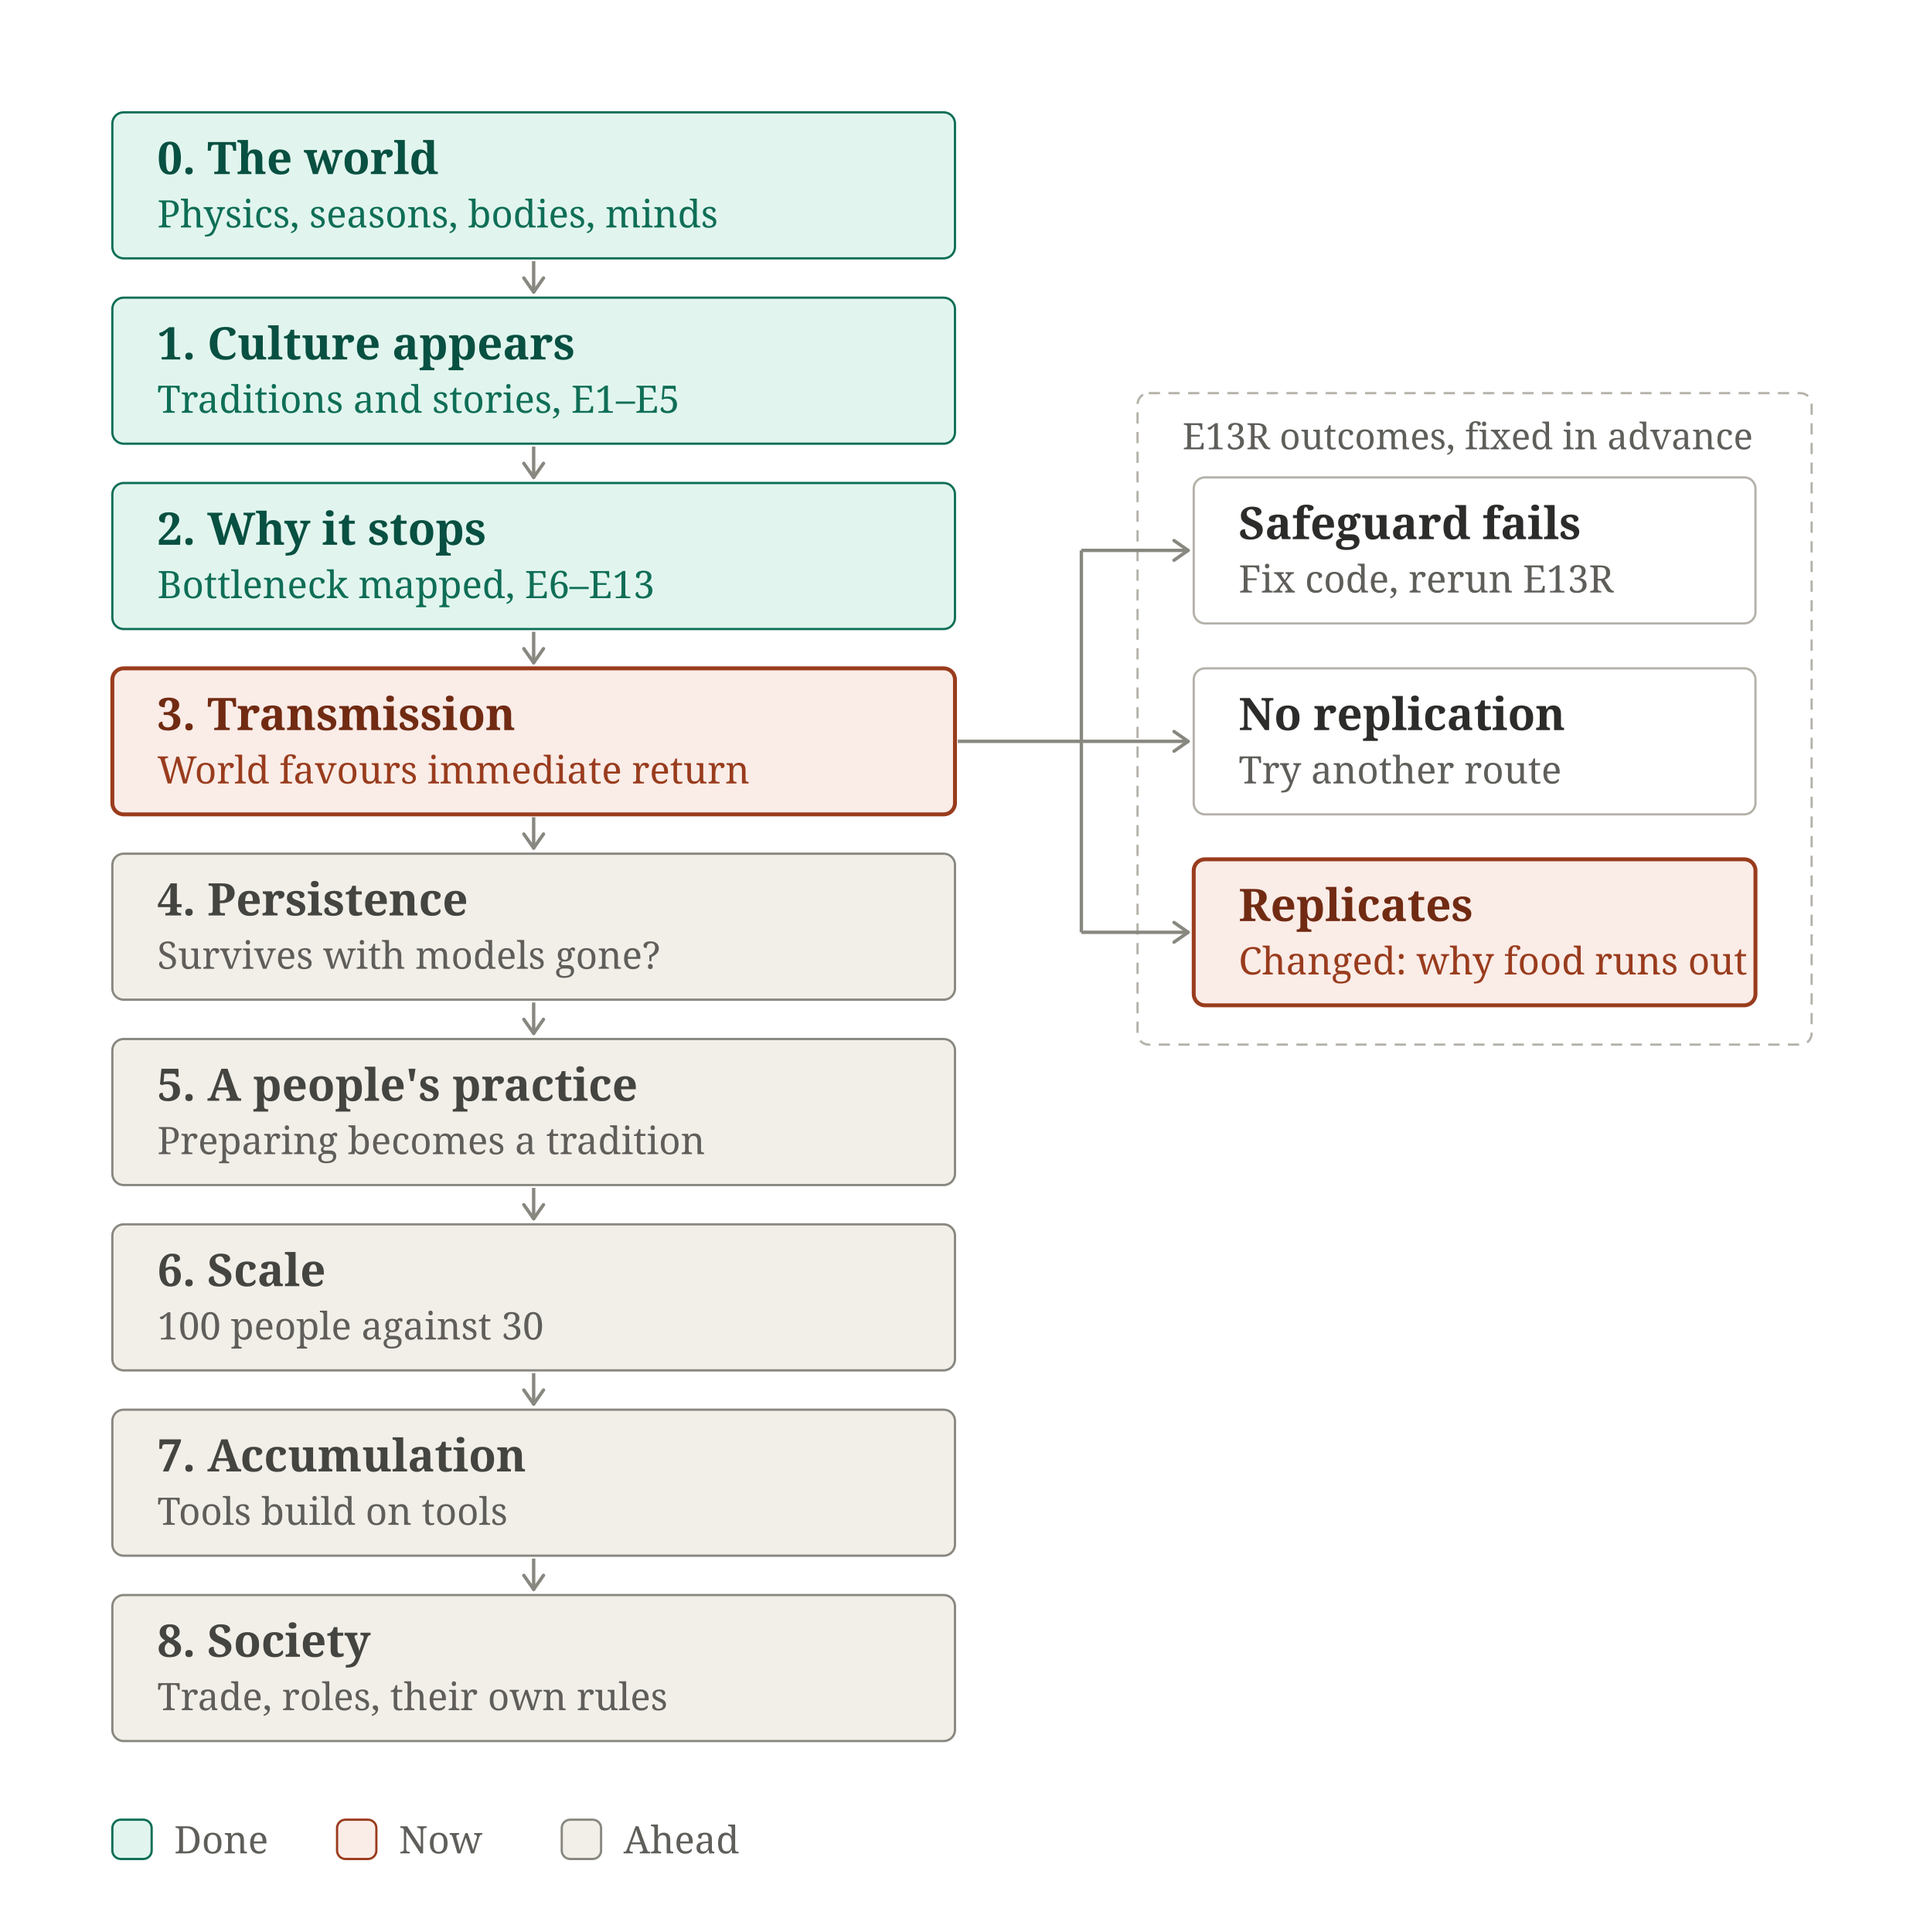
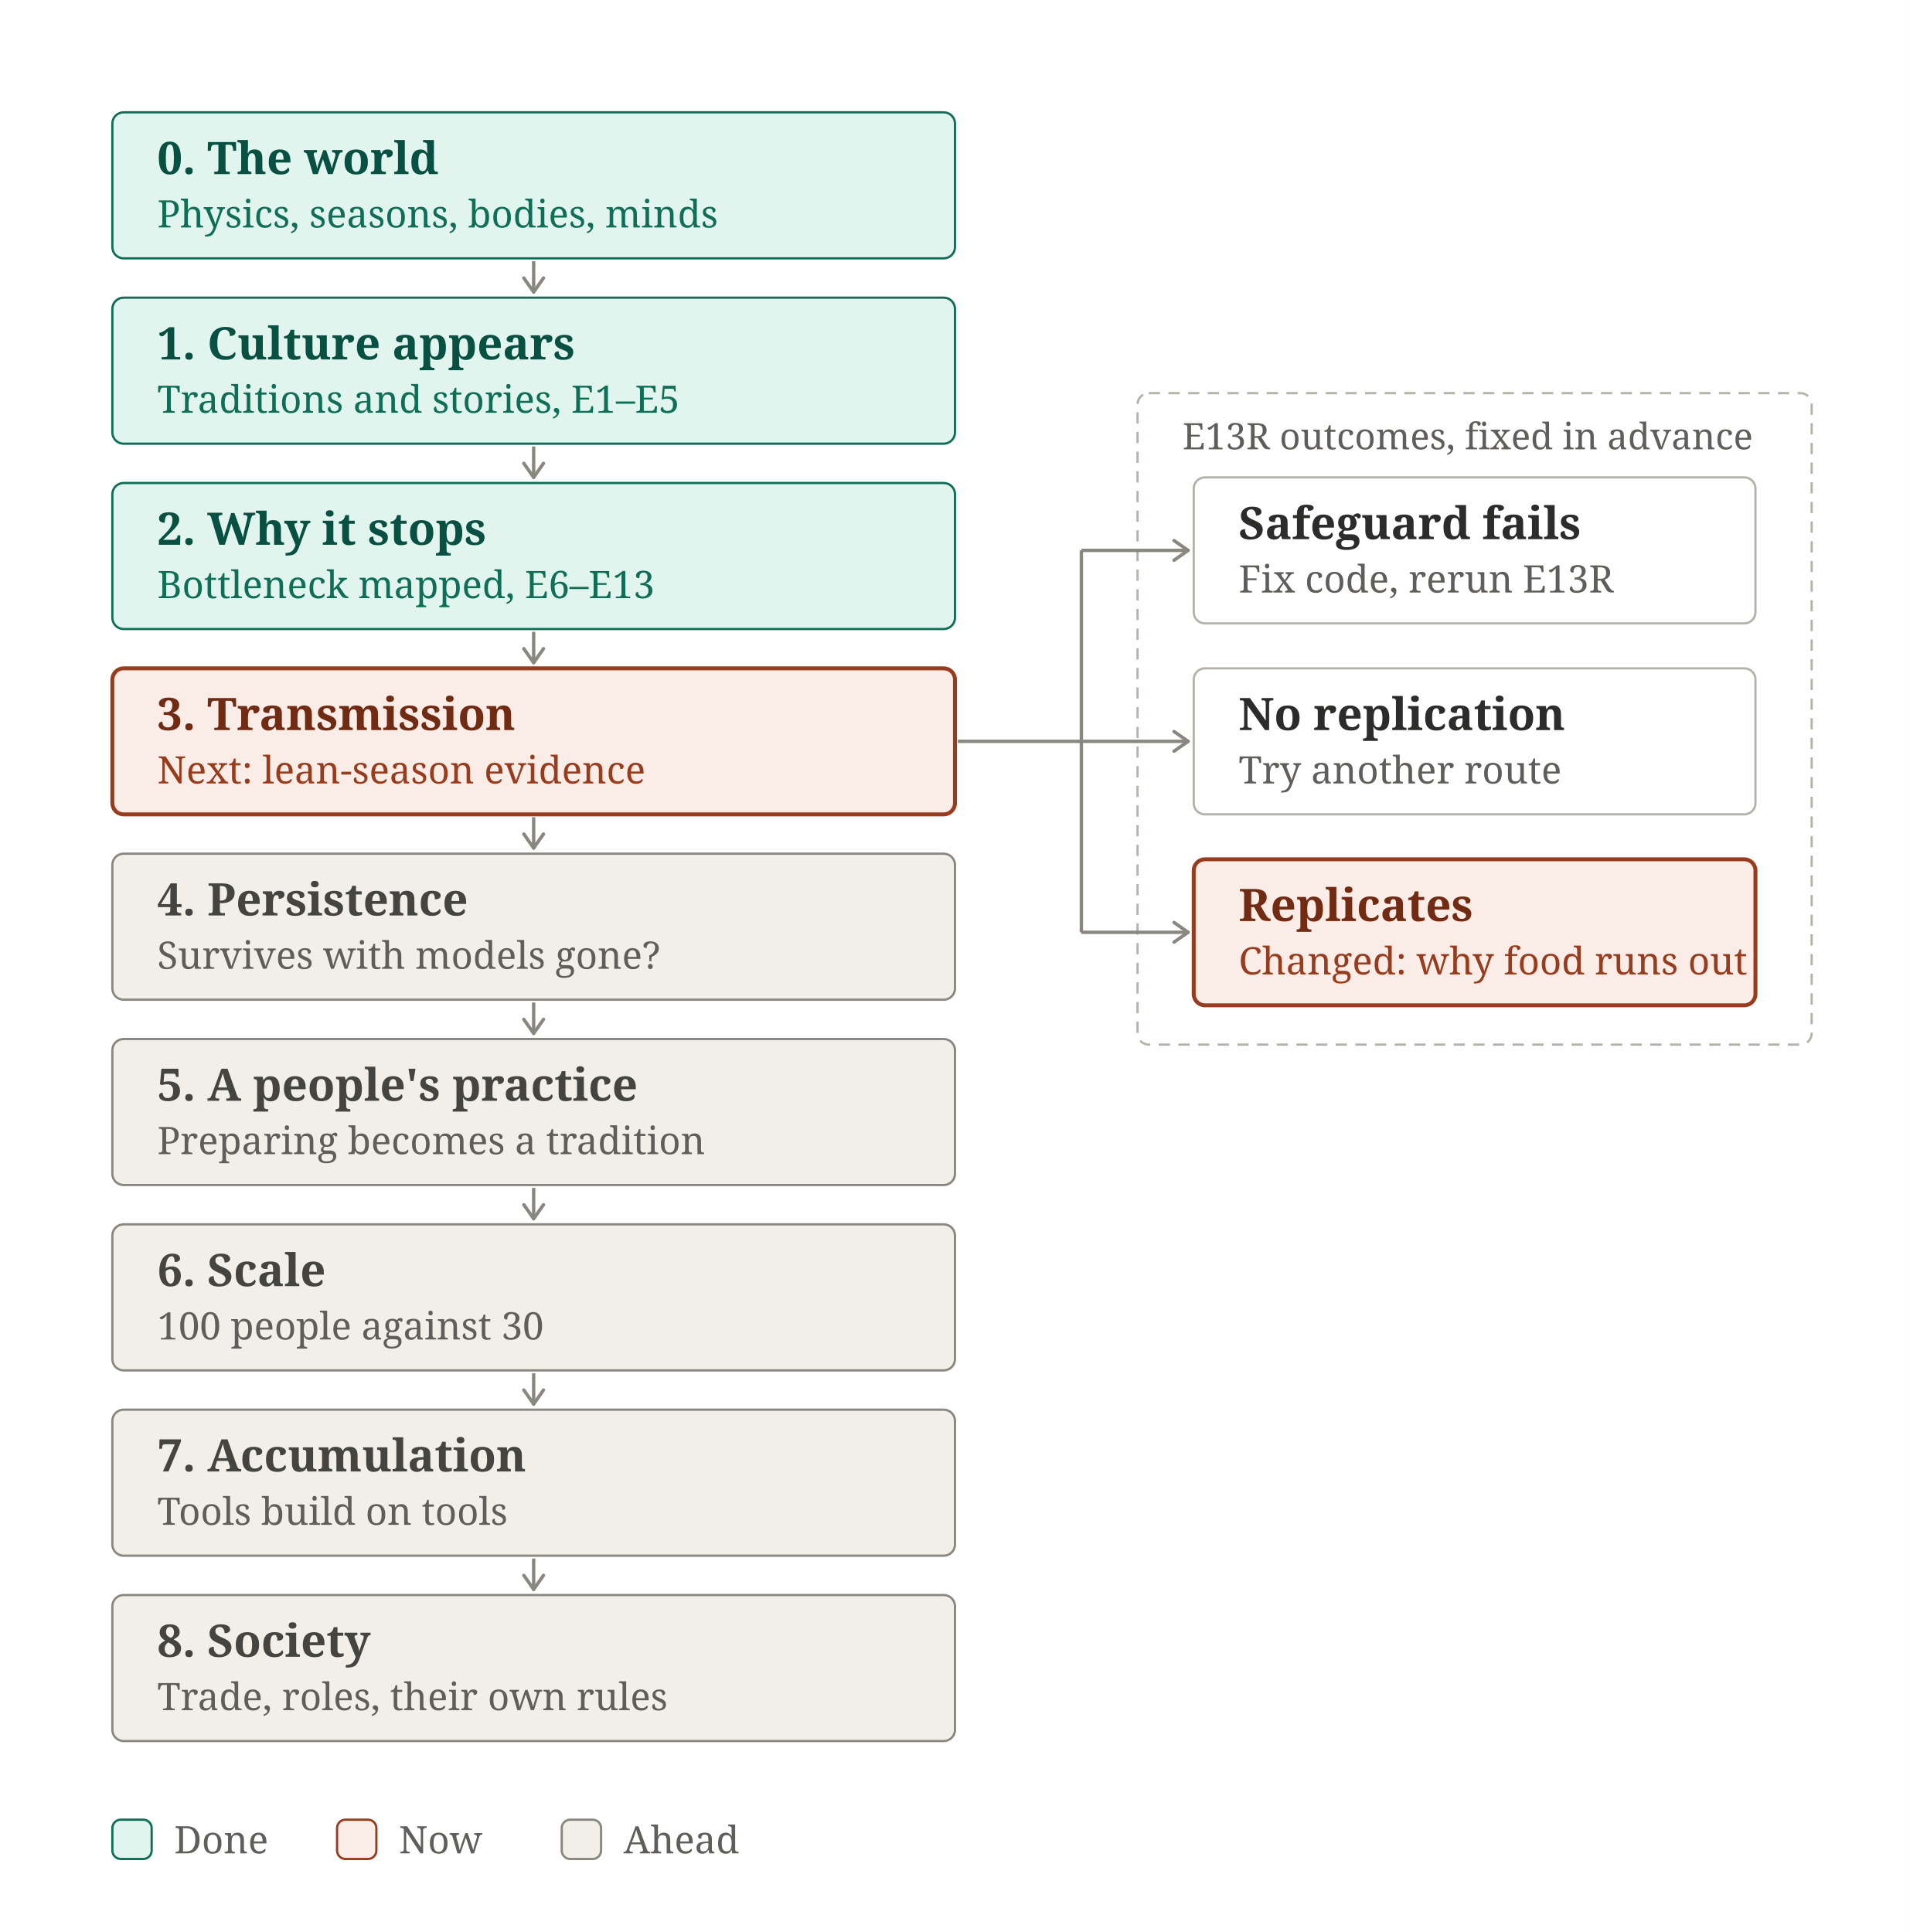
<svg xmlns="http://www.w3.org/2000/svg" width="680" height="688" viewBox="0 0 680 688" font-family="Garamond, Georgia, serif" role="img">
  <rect width="680" height="688" fill="#FFFFFF" />
  <rect x="405" y="140" width="240" height="232" rx="4" fill="none" stroke="#B4B2A9" stroke-width="0.8" stroke-dasharray="4 3" />
  <text x="421" y="160" font-size="13" fill="#5F5E5A">E13R outcomes, fixed in advance</text>
  <line x1="190" y1="93" x2="190" y2="104" stroke="#888780" stroke-width="1.2" />
  <line x1="186.5" y1="99.0" x2="190" y2="104" stroke="#888780" stroke-width="1.2" stroke-linecap="round" />
  <line x1="193.5" y1="99.0" x2="190" y2="104" stroke="#888780" stroke-width="1.2" stroke-linecap="round" />
  <line x1="190" y1="159" x2="190" y2="170" stroke="#888780" stroke-width="1.2" />
  <line x1="186.5" y1="165.0" x2="190" y2="170" stroke="#888780" stroke-width="1.2" stroke-linecap="round" />
  <line x1="193.5" y1="165.0" x2="190" y2="170" stroke="#888780" stroke-width="1.2" stroke-linecap="round" />
  <line x1="190" y1="225" x2="190" y2="236" stroke="#888780" stroke-width="1.2" />
  <line x1="186.5" y1="231.0" x2="190" y2="236" stroke="#888780" stroke-width="1.2" stroke-linecap="round" />
  <line x1="193.5" y1="231.0" x2="190" y2="236" stroke="#888780" stroke-width="1.2" stroke-linecap="round" />
  <line x1="190" y1="291" x2="190" y2="302" stroke="#888780" stroke-width="1.2" />
  <line x1="186.5" y1="297.0" x2="190" y2="302" stroke="#888780" stroke-width="1.2" stroke-linecap="round" />
  <line x1="193.5" y1="297.0" x2="190" y2="302" stroke="#888780" stroke-width="1.2" stroke-linecap="round" />
  <line x1="190" y1="357" x2="190" y2="368" stroke="#888780" stroke-width="1.2" />
  <line x1="186.5" y1="363.0" x2="190" y2="368" stroke="#888780" stroke-width="1.2" stroke-linecap="round" />
  <line x1="193.5" y1="363.0" x2="190" y2="368" stroke="#888780" stroke-width="1.2" stroke-linecap="round" />
  <line x1="190" y1="423" x2="190" y2="434" stroke="#888780" stroke-width="1.2" />
  <line x1="186.5" y1="429.0" x2="190" y2="434" stroke="#888780" stroke-width="1.2" stroke-linecap="round" />
  <line x1="193.5" y1="429.0" x2="190" y2="434" stroke="#888780" stroke-width="1.2" stroke-linecap="round" />
  <line x1="190" y1="489" x2="190" y2="500" stroke="#888780" stroke-width="1.2" />
  <line x1="186.5" y1="495.0" x2="190" y2="500" stroke="#888780" stroke-width="1.2" stroke-linecap="round" />
  <line x1="193.5" y1="495.0" x2="190" y2="500" stroke="#888780" stroke-width="1.2" stroke-linecap="round" />
  <line x1="190" y1="555" x2="190" y2="566" stroke="#888780" stroke-width="1.2" />
  <line x1="186.5" y1="561.0" x2="190" y2="566" stroke="#888780" stroke-width="1.2" stroke-linecap="round" />
  <line x1="193.5" y1="561.0" x2="190" y2="566" stroke="#888780" stroke-width="1.2" stroke-linecap="round" />
  <line x1="341" y1="264" x2="385" y2="264" stroke="#888780" stroke-width="1.2" />
  <line x1="385" y1="196" x2="385" y2="332" stroke="#888780" stroke-width="1.2" />
  <line x1="385" y1="196" x2="423" y2="196" stroke="#888780" stroke-width="1.2" />
  <line x1="418.0" y1="199.5" x2="423" y2="196" stroke="#888780" stroke-width="1.2" stroke-linecap="round" />
  <line x1="418.0" y1="192.5" x2="423" y2="196" stroke="#888780" stroke-width="1.2" stroke-linecap="round" />
  <line x1="385" y1="264" x2="423" y2="264" stroke="#888780" stroke-width="1.2" />
  <line x1="418.0" y1="267.5" x2="423" y2="264" stroke="#888780" stroke-width="1.2" stroke-linecap="round" />
  <line x1="418.0" y1="260.5" x2="423" y2="264" stroke="#888780" stroke-width="1.2" stroke-linecap="round" />
  <line x1="385" y1="332" x2="423" y2="332" stroke="#888780" stroke-width="1.2" />
  <line x1="418.0" y1="335.5" x2="423" y2="332" stroke="#888780" stroke-width="1.2" stroke-linecap="round" />
  <line x1="418.0" y1="328.5" x2="423" y2="332" stroke="#888780" stroke-width="1.2" stroke-linecap="round" />
  <rect x="40" y="40" width="300" height="52" rx="4" fill="#E1F5EE" stroke="#0F6E56" stroke-width="0.8" />
  <text x="56" y="62" font-size="16" font-weight="bold" fill="#085041">0. The world</text>
  <text x="56" y="81" font-size="13.5" fill="#0F6E56">Physics, seasons, bodies, minds</text>
  <rect x="40" y="106" width="300" height="52" rx="4" fill="#E1F5EE" stroke="#0F6E56" stroke-width="0.8" />
  <text x="56" y="128" font-size="16" font-weight="bold" fill="#085041">1. Culture appears</text>
  <text x="56" y="147" font-size="13.5" fill="#0F6E56">Traditions and stories, E1–E5</text>
  <rect x="40" y="172" width="300" height="52" rx="4" fill="#E1F5EE" stroke="#0F6E56" stroke-width="0.8" />
  <text x="56" y="194" font-size="16" font-weight="bold" fill="#085041">2. Why it stops</text>
  <text x="56" y="213" font-size="13.5" fill="#0F6E56">Bottleneck mapped, E6–E13</text>
  <rect x="40" y="238" width="300" height="52" rx="4" fill="#FAECE7" stroke="#993C1D" stroke-width="1.4" />
  <text x="56" y="260" font-size="16" font-weight="bold" fill="#712B13">3. Transmission</text>
-   <text x="56" y="279" font-size="13.5" fill="#993C1D">World favours immediate return</text>
+   <text x="56" y="279" font-size="13.5" fill="#993C1D">Next: lean-season evidence</text>
  <rect x="40" y="304" width="300" height="52" rx="4" fill="#F1EFE8" stroke="#888780" stroke-width="0.8" />
  <text x="56" y="326" font-size="16" font-weight="bold" fill="#444441">4. Persistence</text>
  <text x="56" y="345" font-size="13.5" fill="#5F5E5A">Survives with models gone?</text>
  <rect x="40" y="370" width="300" height="52" rx="4" fill="#F1EFE8" stroke="#888780" stroke-width="0.8" />
  <text x="56" y="392" font-size="16" font-weight="bold" fill="#444441">5. A people's practice</text>
  <text x="56" y="411" font-size="13.5" fill="#5F5E5A">Preparing becomes a tradition</text>
  <rect x="40" y="436" width="300" height="52" rx="4" fill="#F1EFE8" stroke="#888780" stroke-width="0.8" />
  <text x="56" y="458" font-size="16" font-weight="bold" fill="#444441">6. Scale</text>
  <text x="56" y="477" font-size="13.5" fill="#5F5E5A">100 people against 30</text>
  <rect x="40" y="502" width="300" height="52" rx="4" fill="#F1EFE8" stroke="#888780" stroke-width="0.8" />
  <text x="56" y="524" font-size="16" font-weight="bold" fill="#444441">7. Accumulation</text>
  <text x="56" y="543" font-size="13.5" fill="#5F5E5A">Tools build on tools</text>
  <rect x="40" y="568" width="300" height="52" rx="4" fill="#F1EFE8" stroke="#888780" stroke-width="0.8" />
  <text x="56" y="590" font-size="16" font-weight="bold" fill="#444441">8. Society</text>
  <text x="56" y="609" font-size="13.5" fill="#5F5E5A">Trade, roles, their own rules</text>
  <rect x="425" y="170" width="200" height="52" rx="4" fill="#FFFFFF" stroke="#B4B2A9" stroke-width="0.8" />
  <text x="441" y="192" font-size="16" font-weight="bold" fill="#2C2C2A">Safeguard fails</text>
  <text x="441" y="211" font-size="13.5" fill="#5F5E5A">Fix code, rerun E13R</text>
  <rect x="425" y="238" width="200" height="52" rx="4" fill="#FFFFFF" stroke="#B4B2A9" stroke-width="0.8" />
  <text x="441" y="260" font-size="16" font-weight="bold" fill="#2C2C2A">No replication</text>
  <text x="441" y="279" font-size="13.5" fill="#5F5E5A">Try another route</text>
  <rect x="425" y="306" width="200" height="52" rx="4" fill="#FAECE7" stroke="#993C1D" stroke-width="1.4" />
  <text x="441" y="328" font-size="16" font-weight="bold" fill="#712B13">Replicates</text>
  <text x="441" y="347" font-size="13.5" fill="#993C1D">Changed: why food runs out</text>
  <rect x="40" y="648" width="14" height="14" rx="3" fill="#E1F5EE" stroke="#0F6E56" stroke-width="0.8" />
  <text x="62" y="660" font-size="13.5" fill="#5F5E5A">Done</text>
  <rect x="120" y="648" width="14" height="14" rx="3" fill="#FAECE7" stroke="#993C1D" stroke-width="0.8" />
  <text x="142" y="660" font-size="13.5" fill="#5F5E5A">Now</text>
  <rect x="200" y="648" width="14" height="14" rx="3" fill="#F1EFE8" stroke="#888780" stroke-width="0.8" />
  <text x="222" y="660" font-size="13.5" fill="#5F5E5A">Ahead</text>
</svg>
